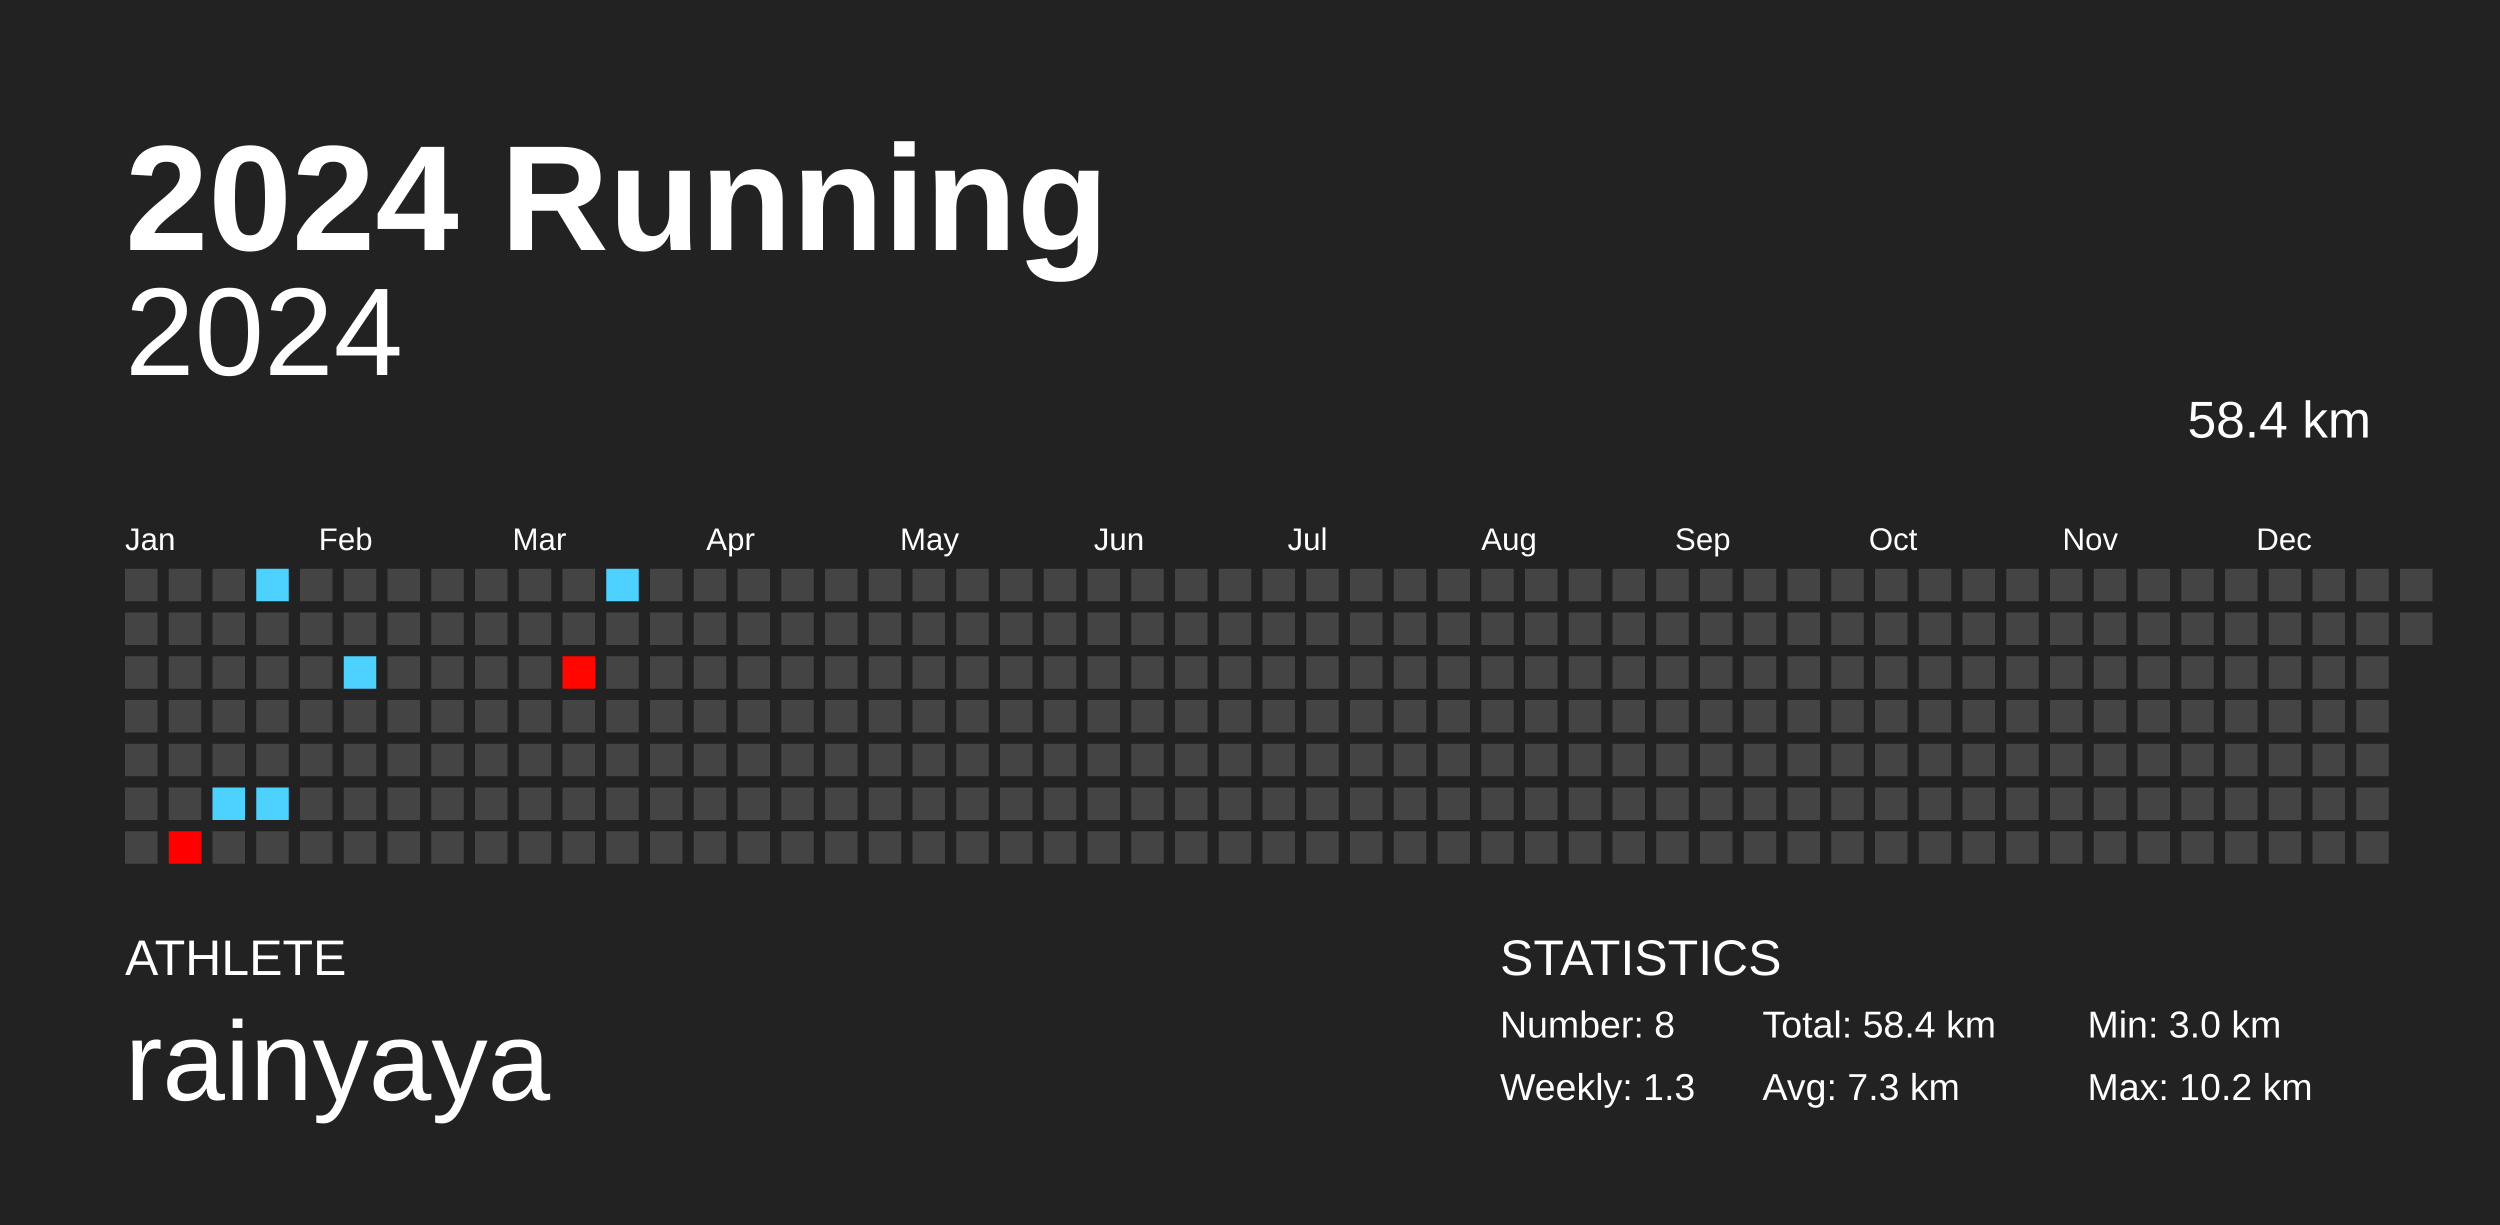
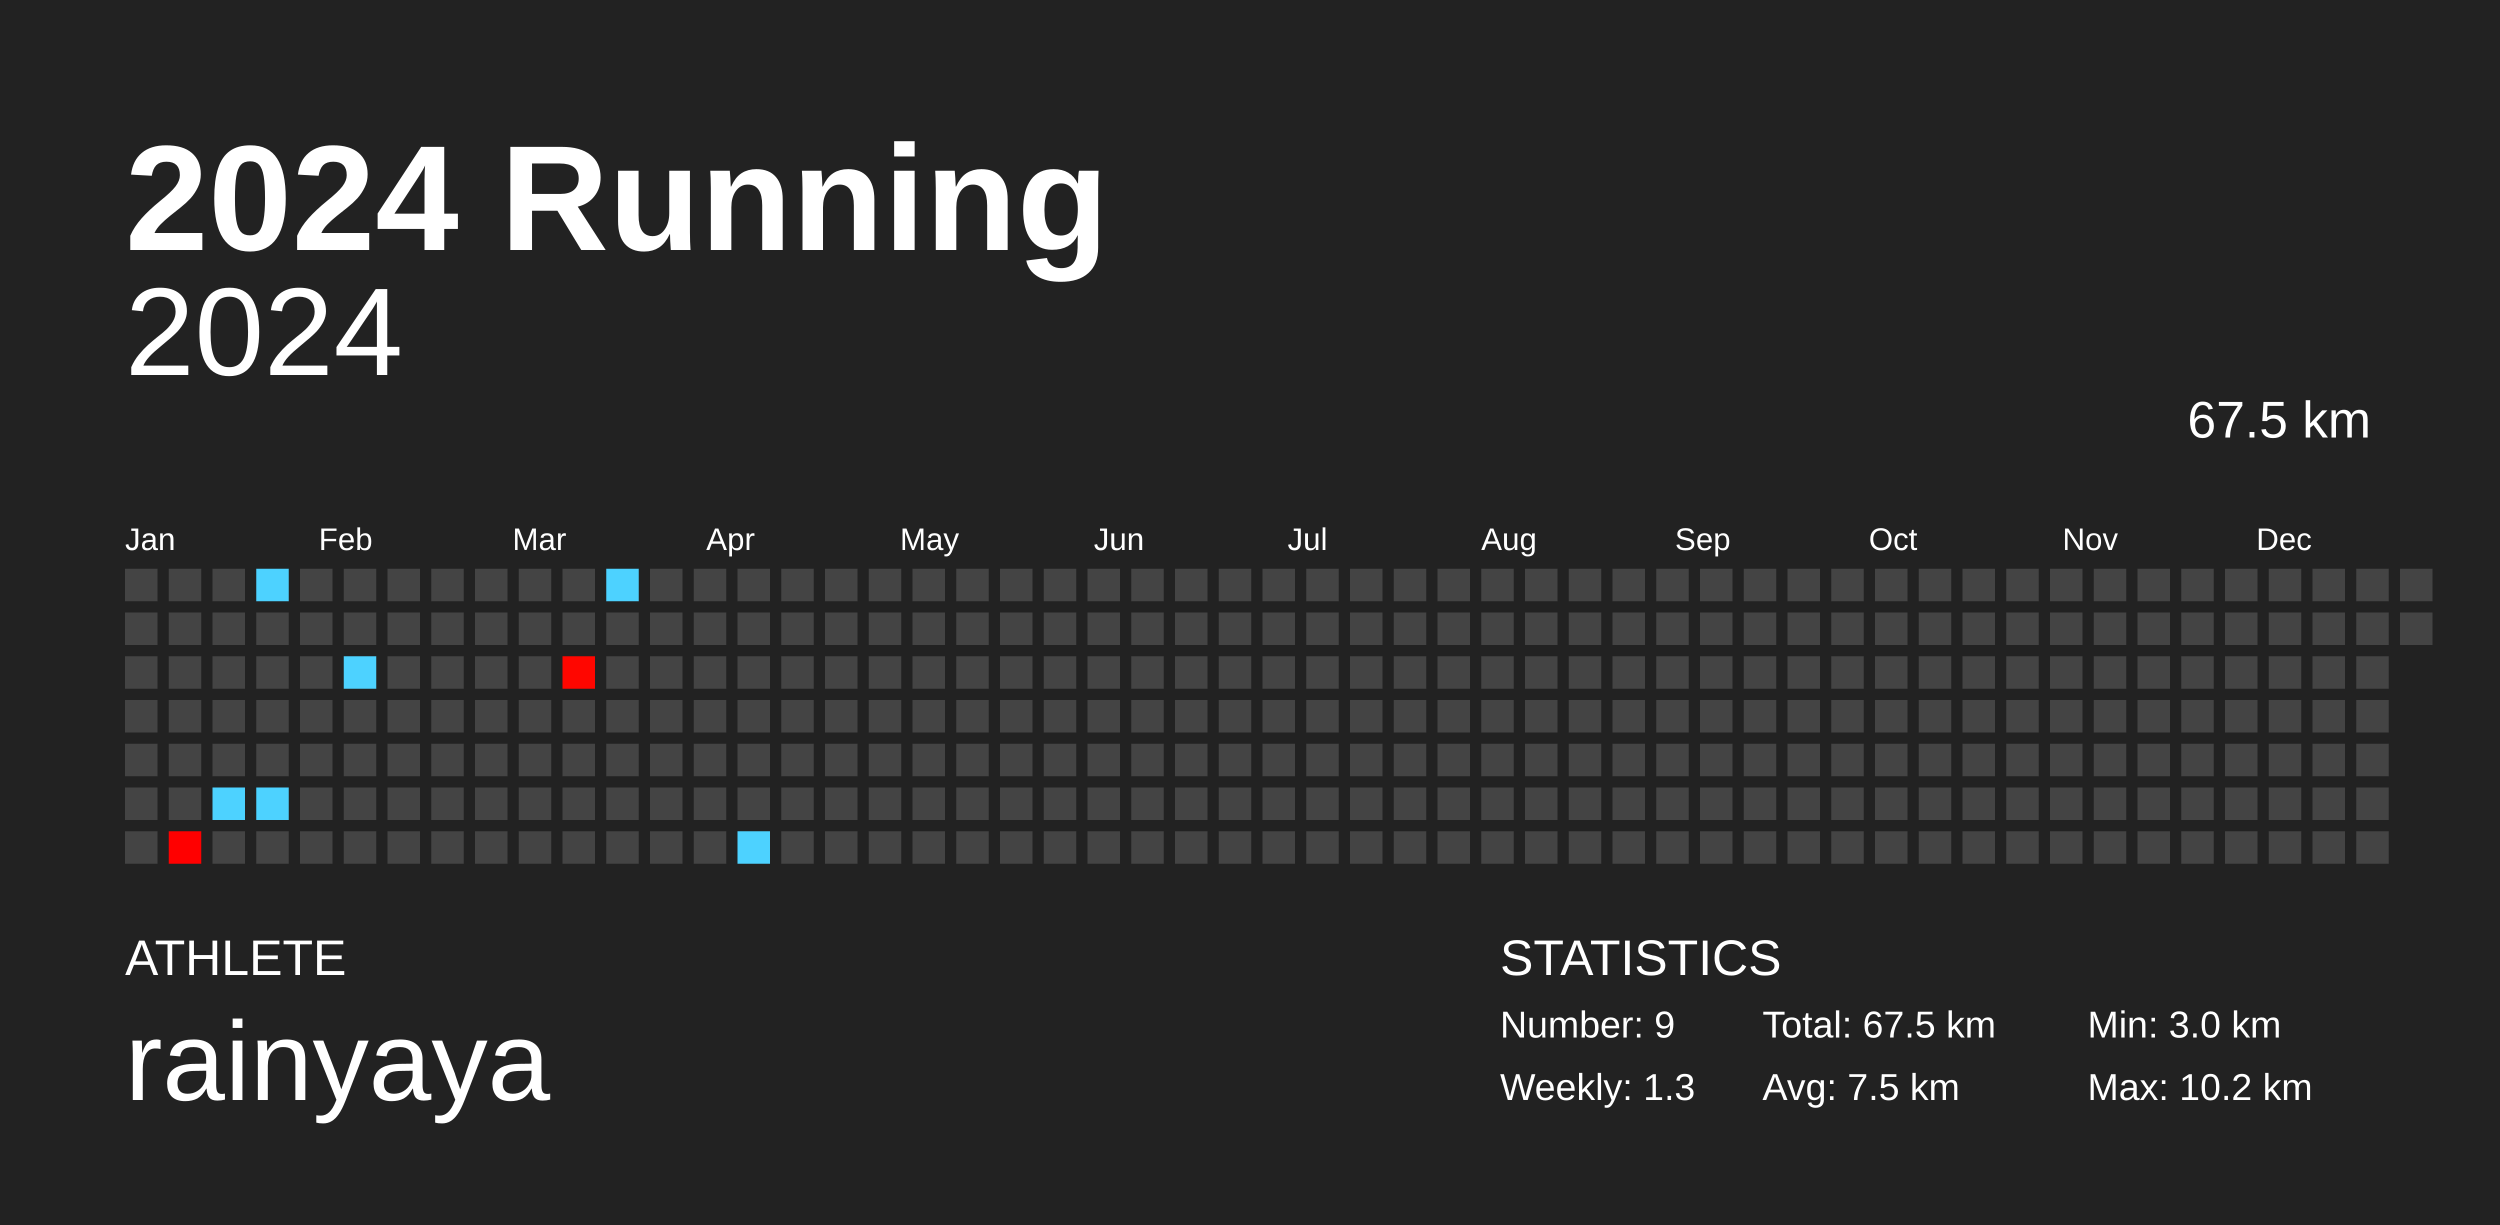
<svg xmlns="http://www.w3.org/2000/svg" baseProfile="full" height="98mm" version="1.1" viewBox="0,0,200,98" width="200mm">
  <defs />
  <rect fill="#222222" height="98" width="200" x="0" y="0" />
  <text fill="#FFFFFF" style="font-size:12px; font-family:Arial; font-weight:bold;" x="10" y="20">2024 Running</text>
  <text fill="#FFFFFF" style="font-size:4px; font-family:Arial" x="10" y="78">ATHLETE</text>
  <text fill="#FFFFFF" style="font-size:9px; font-family:Arial" x="10" y="88">rainyaya</text>
  <text fill="#FFFFFF" style="font-size:4px; font-family:Arial" x="120" y="78">STATISTICS</text>
-   <text fill="#FFFFFF" style="font-size:3px; font-family:Arial" x="120" y="83">Number: 8</text>
+   <text fill="#FFFFFF" style="font-size:3px; font-family:Arial" x="120" y="83">Number: 9</text>
  <text fill="#FFFFFF" style="font-size:3px; font-family:Arial" x="120" y="88">Weekly: 1.3</text>
-   <text fill="#FFFFFF" style="font-size:3px; font-family:Arial" x="141" y="83">Total: 58.4 km</text>
-   <text fill="#FFFFFF" style="font-size:3px; font-family:Arial" x="141" y="88">Avg: 7.3 km</text>
+   <text fill="#FFFFFF" style="font-size:3px; font-family:Arial" x="141" y="83">Total: 67.5 km</text>
+   <text fill="#FFFFFF" style="font-size:3px; font-family:Arial" x="141" y="88">Avg: 7.5 km</text>
  <text fill="#FFFFFF" style="font-size:3px; font-family:Arial" x="167" y="83">Min: 3.0 km</text>
  <text fill="#FFFFFF" style="font-size:3px; font-family:Arial" x="167" y="88">Max: 10.2 km</text>
  <text alignment-baseline="hanging" fill="#FFFFFF" style="font-size:10.0px; font-family:Arial;" x="10" y="30">2024</text>
-   <text alignment-baseline="hanging" fill="#FFFFFF" style="font-size:4.125px; font-family:Arial;" x="175" y="35">58.4 km</text>
+   <text alignment-baseline="hanging" fill="#FFFFFF" style="font-size:4.125px; font-family:Arial;" x="175" y="35">67.5 km</text>
  <text fill="#FFFFFF" style="font-size:2.5px; font-family:Arial" x="10.0" y="44">Jan</text>
  <text fill="#FFFFFF" style="font-size:2.5px; font-family:Arial" x="25.5" y="44">Feb</text>
  <text fill="#FFFFFF" style="font-size:2.5px; font-family:Arial" x="41.0" y="44">Mar</text>
  <text fill="#FFFFFF" style="font-size:2.5px; font-family:Arial" x="56.5" y="44">Apr</text>
  <text fill="#FFFFFF" style="font-size:2.5px; font-family:Arial" x="72.0" y="44">May</text>
  <text fill="#FFFFFF" style="font-size:2.5px; font-family:Arial" x="87.5" y="44">Jun</text>
  <text fill="#FFFFFF" style="font-size:2.5px; font-family:Arial" x="103.0" y="44">Jul</text>
  <text fill="#FFFFFF" style="font-size:2.5px; font-family:Arial" x="118.5" y="44">Aug</text>
  <text fill="#FFFFFF" style="font-size:2.5px; font-family:Arial" x="134.0" y="44">Sep</text>
  <text fill="#FFFFFF" style="font-size:2.5px; font-family:Arial" x="149.5" y="44">Oct</text>
  <text fill="#FFFFFF" style="font-size:2.5px; font-family:Arial" x="165.0" y="44">Nov</text>
  <text fill="#FFFFFF" style="font-size:2.5px; font-family:Arial" x="180.5" y="44">Dec</text>
  <rect fill="#444444" height="2.6" width="2.6" x="10.0" y="45.5" />
  <rect fill="#444444" height="2.6" width="2.6" x="10.0" y="49.0" />
  <rect fill="#444444" height="2.6" width="2.6" x="10.0" y="52.5" />
  <rect fill="#444444" height="2.6" width="2.6" x="10.0" y="56.0" />
  <rect fill="#444444" height="2.6" width="2.6" x="10.0" y="59.5" />
  <rect fill="#444444" height="2.6" width="2.6" x="10.0" y="63.0" />
  <rect fill="#444444" height="2.6" width="2.6" x="10.0" y="66.5" />
  <rect fill="#444444" height="2.6" width="2.6" x="13.5" y="45.5" />
  <rect fill="#444444" height="2.6" width="2.6" x="13.5" y="49.0" />
  <rect fill="#444444" height="2.6" width="2.6" x="13.5" y="52.5" />
  <rect fill="#444444" height="2.6" width="2.6" x="13.5" y="56.0" />
  <rect fill="#444444" height="2.6" width="2.6" x="13.5" y="59.5" />
  <rect fill="#444444" height="2.6" width="2.6" x="13.5" y="63.0" />
  <rect fill="#ff0000" height="2.6" width="2.6" x="13.5" y="66.5" />
  <rect fill="#444444" height="2.6" width="2.6" x="17.0" y="45.5" />
  <rect fill="#444444" height="2.6" width="2.6" x="17.0" y="49.0" />
  <rect fill="#444444" height="2.6" width="2.6" x="17.0" y="52.5" />
  <rect fill="#444444" height="2.6" width="2.6" x="17.0" y="56.0" />
  <rect fill="#444444" height="2.6" width="2.6" x="17.0" y="59.5" />
  <rect fill="#4dd2ff" height="2.6" width="2.6" x="17.0" y="63.0" />
  <rect fill="#444444" height="2.6" width="2.6" x="17.0" y="66.5" />
  <rect fill="#4dd2ff" height="2.6" width="2.6" x="20.5" y="45.5" />
  <rect fill="#444444" height="2.6" width="2.6" x="20.5" y="49.0" />
  <rect fill="#444444" height="2.6" width="2.6" x="20.5" y="52.5" />
  <rect fill="#444444" height="2.6" width="2.6" x="20.5" y="56.0" />
  <rect fill="#444444" height="2.6" width="2.6" x="20.5" y="59.5" />
  <rect fill="#4dd2ff" height="2.6" width="2.6" x="20.5" y="63.0" />
  <rect fill="#444444" height="2.6" width="2.6" x="20.5" y="66.5" />
  <rect fill="#444444" height="2.6" width="2.6" x="24.0" y="45.5" />
  <rect fill="#444444" height="2.6" width="2.6" x="24.0" y="49.0" />
  <rect fill="#444444" height="2.6" width="2.6" x="24.0" y="52.5" />
  <rect fill="#444444" height="2.6" width="2.6" x="24.0" y="56.0" />
  <rect fill="#444444" height="2.6" width="2.6" x="24.0" y="59.5" />
  <rect fill="#444444" height="2.6" width="2.6" x="24.0" y="63.0" />
  <rect fill="#444444" height="2.6" width="2.6" x="24.0" y="66.5" />
  <rect fill="#444444" height="2.6" width="2.6" x="27.5" y="45.5" />
  <rect fill="#444444" height="2.6" width="2.6" x="27.5" y="49.0" />
  <rect fill="#4dd2ff" height="2.6" width="2.6" x="27.5" y="52.5" />
  <rect fill="#444444" height="2.6" width="2.6" x="27.5" y="56.0" />
  <rect fill="#444444" height="2.6" width="2.6" x="27.5" y="59.5" />
  <rect fill="#444444" height="2.6" width="2.6" x="27.5" y="63.0" />
  <rect fill="#444444" height="2.6" width="2.6" x="27.5" y="66.5" />
  <rect fill="#444444" height="2.6" width="2.6" x="31.0" y="45.5" />
  <rect fill="#444444" height="2.6" width="2.6" x="31.0" y="49.0" />
  <rect fill="#444444" height="2.6" width="2.6" x="31.0" y="52.5" />
  <rect fill="#444444" height="2.6" width="2.6" x="31.0" y="56.0" />
  <rect fill="#444444" height="2.6" width="2.6" x="31.0" y="59.5" />
  <rect fill="#444444" height="2.6" width="2.6" x="31.0" y="63.0" />
  <rect fill="#444444" height="2.6" width="2.6" x="31.0" y="66.5" />
  <rect fill="#444444" height="2.6" width="2.6" x="34.5" y="45.5" />
  <rect fill="#444444" height="2.6" width="2.6" x="34.5" y="49.0" />
  <rect fill="#444444" height="2.6" width="2.6" x="34.5" y="52.5" />
  <rect fill="#444444" height="2.6" width="2.6" x="34.5" y="56.0" />
  <rect fill="#444444" height="2.6" width="2.6" x="34.5" y="59.5" />
  <rect fill="#444444" height="2.6" width="2.6" x="34.5" y="63.0" />
  <rect fill="#444444" height="2.6" width="2.6" x="34.5" y="66.5" />
  <rect fill="#444444" height="2.6" width="2.6" x="38.0" y="45.5" />
  <rect fill="#444444" height="2.6" width="2.6" x="38.0" y="49.0" />
  <rect fill="#444444" height="2.6" width="2.6" x="38.0" y="52.5" />
  <rect fill="#444444" height="2.6" width="2.6" x="38.0" y="56.0" />
  <rect fill="#444444" height="2.6" width="2.6" x="38.0" y="59.5" />
  <rect fill="#444444" height="2.6" width="2.6" x="38.0" y="63.0" />
  <rect fill="#444444" height="2.6" width="2.6" x="38.0" y="66.5" />
  <rect fill="#444444" height="2.6" width="2.6" x="41.5" y="45.5" />
  <rect fill="#444444" height="2.6" width="2.6" x="41.5" y="49.0" />
  <rect fill="#444444" height="2.6" width="2.6" x="41.5" y="52.5" />
  <rect fill="#444444" height="2.6" width="2.6" x="41.5" y="56.0" />
  <rect fill="#444444" height="2.6" width="2.6" x="41.5" y="59.5" />
  <rect fill="#444444" height="2.6" width="2.6" x="41.5" y="63.0" />
  <rect fill="#444444" height="2.6" width="2.6" x="41.5" y="66.5" />
  <rect fill="#444444" height="2.6" width="2.6" x="45.0" y="45.5" />
  <rect fill="#444444" height="2.6" width="2.6" x="45.0" y="49.0" />
  <rect fill="#ff0600" height="2.6" width="2.6" x="45.0" y="52.5" />
  <rect fill="#444444" height="2.6" width="2.6" x="45.0" y="56.0" />
  <rect fill="#444444" height="2.6" width="2.6" x="45.0" y="59.5" />
  <rect fill="#444444" height="2.6" width="2.6" x="45.0" y="63.0" />
  <rect fill="#444444" height="2.6" width="2.6" x="45.0" y="66.5" />
  <rect fill="#4dd2ff" height="2.6" width="2.6" x="48.5" y="45.5" />
  <rect fill="#444444" height="2.6" width="2.6" x="48.5" y="49.0" />
  <rect fill="#444444" height="2.6" width="2.6" x="48.5" y="52.5" />
  <rect fill="#444444" height="2.6" width="2.6" x="48.5" y="56.0" />
  <rect fill="#444444" height="2.6" width="2.6" x="48.5" y="59.5" />
  <rect fill="#444444" height="2.6" width="2.6" x="48.5" y="63.0" />
  <rect fill="#444444" height="2.6" width="2.6" x="48.5" y="66.5" />
  <rect fill="#444444" height="2.6" width="2.6" x="52.0" y="45.5" />
  <rect fill="#444444" height="2.6" width="2.6" x="52.0" y="49.0" />
  <rect fill="#444444" height="2.6" width="2.6" x="52.0" y="52.5" />
  <rect fill="#444444" height="2.6" width="2.6" x="52.0" y="56.0" />
  <rect fill="#444444" height="2.6" width="2.6" x="52.0" y="59.5" />
  <rect fill="#444444" height="2.6" width="2.6" x="52.0" y="63.0" />
  <rect fill="#444444" height="2.6" width="2.6" x="52.0" y="66.5" />
  <rect fill="#444444" height="2.6" width="2.6" x="55.5" y="45.5" />
  <rect fill="#444444" height="2.6" width="2.6" x="55.5" y="49.0" />
  <rect fill="#444444" height="2.6" width="2.6" x="55.5" y="52.5" />
  <rect fill="#444444" height="2.6" width="2.6" x="55.5" y="56.0" />
  <rect fill="#444444" height="2.6" width="2.6" x="55.5" y="59.5" />
  <rect fill="#444444" height="2.6" width="2.6" x="55.5" y="63.0" />
  <rect fill="#444444" height="2.6" width="2.6" x="55.5" y="66.5" />
  <rect fill="#444444" height="2.6" width="2.6" x="59.0" y="45.5" />
  <rect fill="#444444" height="2.6" width="2.6" x="59.0" y="49.0" />
  <rect fill="#444444" height="2.6" width="2.6" x="59.0" y="52.5" />
  <rect fill="#444444" height="2.6" width="2.6" x="59.0" y="56.0" />
  <rect fill="#444444" height="2.6" width="2.6" x="59.0" y="59.5" />
  <rect fill="#444444" height="2.6" width="2.6" x="59.0" y="63.0" />
-   <rect fill="#444444" height="2.6" width="2.6" x="59.0" y="66.5" />
+   <rect fill="#4dd2ff" height="2.6" width="2.6" x="59.0" y="66.5" />
  <rect fill="#444444" height="2.6" width="2.6" x="62.5" y="45.5" />
  <rect fill="#444444" height="2.6" width="2.6" x="62.5" y="49.0" />
  <rect fill="#444444" height="2.6" width="2.6" x="62.5" y="52.5" />
  <rect fill="#444444" height="2.6" width="2.6" x="62.5" y="56.0" />
  <rect fill="#444444" height="2.6" width="2.6" x="62.5" y="59.5" />
  <rect fill="#444444" height="2.6" width="2.6" x="62.5" y="63.0" />
  <rect fill="#444444" height="2.6" width="2.6" x="62.5" y="66.5" />
  <rect fill="#444444" height="2.6" width="2.6" x="66.0" y="45.5" />
  <rect fill="#444444" height="2.6" width="2.6" x="66.0" y="49.0" />
  <rect fill="#444444" height="2.6" width="2.6" x="66.0" y="52.5" />
  <rect fill="#444444" height="2.6" width="2.6" x="66.0" y="56.0" />
  <rect fill="#444444" height="2.6" width="2.6" x="66.0" y="59.5" />
  <rect fill="#444444" height="2.6" width="2.6" x="66.0" y="63.0" />
  <rect fill="#444444" height="2.6" width="2.6" x="66.0" y="66.5" />
  <rect fill="#444444" height="2.6" width="2.6" x="69.5" y="45.5" />
  <rect fill="#444444" height="2.6" width="2.6" x="69.5" y="49.0" />
  <rect fill="#444444" height="2.6" width="2.6" x="69.5" y="52.5" />
  <rect fill="#444444" height="2.6" width="2.6" x="69.5" y="56.0" />
  <rect fill="#444444" height="2.6" width="2.6" x="69.5" y="59.5" />
  <rect fill="#444444" height="2.6" width="2.6" x="69.5" y="63.0" />
  <rect fill="#444444" height="2.6" width="2.6" x="69.5" y="66.5" />
  <rect fill="#444444" height="2.6" width="2.6" x="73.0" y="45.5" />
  <rect fill="#444444" height="2.6" width="2.6" x="73.0" y="49.0" />
  <rect fill="#444444" height="2.6" width="2.6" x="73.0" y="52.5" />
  <rect fill="#444444" height="2.6" width="2.6" x="73.0" y="56.0" />
  <rect fill="#444444" height="2.6" width="2.6" x="73.0" y="59.5" />
  <rect fill="#444444" height="2.6" width="2.6" x="73.0" y="63.0" />
  <rect fill="#444444" height="2.6" width="2.6" x="73.0" y="66.5" />
  <rect fill="#444444" height="2.6" width="2.6" x="76.5" y="45.5" />
  <rect fill="#444444" height="2.6" width="2.6" x="76.5" y="49.0" />
  <rect fill="#444444" height="2.6" width="2.6" x="76.5" y="52.5" />
  <rect fill="#444444" height="2.6" width="2.6" x="76.5" y="56.0" />
  <rect fill="#444444" height="2.6" width="2.6" x="76.5" y="59.5" />
  <rect fill="#444444" height="2.6" width="2.6" x="76.5" y="63.0" />
  <rect fill="#444444" height="2.6" width="2.6" x="76.5" y="66.5" />
  <rect fill="#444444" height="2.6" width="2.6" x="80.0" y="45.5" />
  <rect fill="#444444" height="2.6" width="2.6" x="80.0" y="49.0" />
  <rect fill="#444444" height="2.6" width="2.6" x="80.0" y="52.5" />
  <rect fill="#444444" height="2.6" width="2.6" x="80.0" y="56.0" />
  <rect fill="#444444" height="2.6" width="2.6" x="80.0" y="59.5" />
  <rect fill="#444444" height="2.6" width="2.6" x="80.0" y="63.0" />
  <rect fill="#444444" height="2.6" width="2.6" x="80.0" y="66.5" />
  <rect fill="#444444" height="2.6" width="2.6" x="83.5" y="45.5" />
  <rect fill="#444444" height="2.6" width="2.6" x="83.5" y="49.0" />
  <rect fill="#444444" height="2.6" width="2.6" x="83.5" y="52.5" />
  <rect fill="#444444" height="2.6" width="2.6" x="83.5" y="56.0" />
  <rect fill="#444444" height="2.6" width="2.6" x="83.5" y="59.5" />
  <rect fill="#444444" height="2.6" width="2.6" x="83.5" y="63.0" />
  <rect fill="#444444" height="2.6" width="2.6" x="83.5" y="66.5" />
  <rect fill="#444444" height="2.6" width="2.6" x="87.0" y="45.5" />
  <rect fill="#444444" height="2.6" width="2.6" x="87.0" y="49.0" />
  <rect fill="#444444" height="2.6" width="2.6" x="87.0" y="52.5" />
  <rect fill="#444444" height="2.6" width="2.6" x="87.0" y="56.0" />
  <rect fill="#444444" height="2.6" width="2.6" x="87.0" y="59.5" />
  <rect fill="#444444" height="2.6" width="2.6" x="87.0" y="63.0" />
  <rect fill="#444444" height="2.6" width="2.6" x="87.0" y="66.5" />
  <rect fill="#444444" height="2.6" width="2.6" x="90.5" y="45.5" />
  <rect fill="#444444" height="2.6" width="2.6" x="90.5" y="49.0" />
  <rect fill="#444444" height="2.6" width="2.6" x="90.5" y="52.5" />
  <rect fill="#444444" height="2.6" width="2.6" x="90.5" y="56.0" />
  <rect fill="#444444" height="2.6" width="2.6" x="90.5" y="59.5" />
  <rect fill="#444444" height="2.6" width="2.6" x="90.5" y="63.0" />
  <rect fill="#444444" height="2.6" width="2.6" x="90.5" y="66.5" />
  <rect fill="#444444" height="2.6" width="2.6" x="94.0" y="45.5" />
  <rect fill="#444444" height="2.6" width="2.6" x="94.0" y="49.0" />
  <rect fill="#444444" height="2.6" width="2.6" x="94.0" y="52.5" />
  <rect fill="#444444" height="2.6" width="2.6" x="94.0" y="56.0" />
  <rect fill="#444444" height="2.6" width="2.6" x="94.0" y="59.5" />
  <rect fill="#444444" height="2.6" width="2.6" x="94.0" y="63.0" />
  <rect fill="#444444" height="2.6" width="2.6" x="94.0" y="66.5" />
  <rect fill="#444444" height="2.6" width="2.6" x="97.5" y="45.5" />
  <rect fill="#444444" height="2.6" width="2.6" x="97.5" y="49.0" />
  <rect fill="#444444" height="2.6" width="2.6" x="97.5" y="52.5" />
  <rect fill="#444444" height="2.6" width="2.6" x="97.5" y="56.0" />
  <rect fill="#444444" height="2.6" width="2.6" x="97.5" y="59.5" />
  <rect fill="#444444" height="2.6" width="2.6" x="97.5" y="63.0" />
  <rect fill="#444444" height="2.6" width="2.6" x="97.5" y="66.5" />
  <rect fill="#444444" height="2.6" width="2.6" x="101.0" y="45.5" />
  <rect fill="#444444" height="2.6" width="2.6" x="101.0" y="49.0" />
  <rect fill="#444444" height="2.6" width="2.6" x="101.0" y="52.5" />
  <rect fill="#444444" height="2.6" width="2.6" x="101.0" y="56.0" />
  <rect fill="#444444" height="2.6" width="2.6" x="101.0" y="59.5" />
  <rect fill="#444444" height="2.6" width="2.6" x="101.0" y="63.0" />
  <rect fill="#444444" height="2.6" width="2.6" x="101.0" y="66.5" />
  <rect fill="#444444" height="2.6" width="2.6" x="104.5" y="45.5" />
  <rect fill="#444444" height="2.6" width="2.6" x="104.5" y="49.0" />
  <rect fill="#444444" height="2.6" width="2.6" x="104.5" y="52.5" />
  <rect fill="#444444" height="2.6" width="2.6" x="104.5" y="56.0" />
  <rect fill="#444444" height="2.6" width="2.6" x="104.5" y="59.5" />
  <rect fill="#444444" height="2.6" width="2.6" x="104.5" y="63.0" />
  <rect fill="#444444" height="2.6" width="2.6" x="104.5" y="66.5" />
  <rect fill="#444444" height="2.6" width="2.6" x="108.0" y="45.5" />
  <rect fill="#444444" height="2.6" width="2.6" x="108.0" y="49.0" />
  <rect fill="#444444" height="2.6" width="2.6" x="108.0" y="52.5" />
  <rect fill="#444444" height="2.6" width="2.6" x="108.0" y="56.0" />
  <rect fill="#444444" height="2.6" width="2.6" x="108.0" y="59.5" />
  <rect fill="#444444" height="2.6" width="2.6" x="108.0" y="63.0" />
  <rect fill="#444444" height="2.6" width="2.6" x="108.0" y="66.5" />
  <rect fill="#444444" height="2.6" width="2.6" x="111.5" y="45.5" />
  <rect fill="#444444" height="2.6" width="2.6" x="111.5" y="49.0" />
  <rect fill="#444444" height="2.6" width="2.6" x="111.5" y="52.5" />
  <rect fill="#444444" height="2.6" width="2.6" x="111.5" y="56.0" />
  <rect fill="#444444" height="2.6" width="2.6" x="111.5" y="59.5" />
  <rect fill="#444444" height="2.6" width="2.6" x="111.5" y="63.0" />
  <rect fill="#444444" height="2.6" width="2.6" x="111.5" y="66.5" />
  <rect fill="#444444" height="2.6" width="2.6" x="115.0" y="45.5" />
  <rect fill="#444444" height="2.6" width="2.6" x="115.0" y="49.0" />
  <rect fill="#444444" height="2.6" width="2.6" x="115.0" y="52.5" />
  <rect fill="#444444" height="2.6" width="2.6" x="115.0" y="56.0" />
  <rect fill="#444444" height="2.6" width="2.6" x="115.0" y="59.5" />
  <rect fill="#444444" height="2.6" width="2.6" x="115.0" y="63.0" />
  <rect fill="#444444" height="2.6" width="2.6" x="115.0" y="66.5" />
  <rect fill="#444444" height="2.6" width="2.6" x="118.5" y="45.5" />
  <rect fill="#444444" height="2.6" width="2.6" x="118.5" y="49.0" />
  <rect fill="#444444" height="2.6" width="2.6" x="118.5" y="52.5" />
  <rect fill="#444444" height="2.6" width="2.6" x="118.5" y="56.0" />
  <rect fill="#444444" height="2.6" width="2.6" x="118.5" y="59.5" />
  <rect fill="#444444" height="2.6" width="2.6" x="118.5" y="63.0" />
  <rect fill="#444444" height="2.6" width="2.6" x="118.5" y="66.5" />
  <rect fill="#444444" height="2.6" width="2.6" x="122.0" y="45.5" />
  <rect fill="#444444" height="2.6" width="2.6" x="122.0" y="49.0" />
  <rect fill="#444444" height="2.6" width="2.6" x="122.0" y="52.5" />
  <rect fill="#444444" height="2.6" width="2.6" x="122.0" y="56.0" />
  <rect fill="#444444" height="2.6" width="2.6" x="122.0" y="59.5" />
  <rect fill="#444444" height="2.6" width="2.6" x="122.0" y="63.0" />
  <rect fill="#444444" height="2.6" width="2.6" x="122.0" y="66.5" />
  <rect fill="#444444" height="2.6" width="2.6" x="125.5" y="45.5" />
  <rect fill="#444444" height="2.6" width="2.6" x="125.5" y="49.0" />
  <rect fill="#444444" height="2.6" width="2.6" x="125.5" y="52.5" />
  <rect fill="#444444" height="2.6" width="2.6" x="125.5" y="56.0" />
  <rect fill="#444444" height="2.6" width="2.6" x="125.5" y="59.5" />
  <rect fill="#444444" height="2.6" width="2.6" x="125.5" y="63.0" />
  <rect fill="#444444" height="2.6" width="2.6" x="125.5" y="66.5" />
  <rect fill="#444444" height="2.6" width="2.6" x="129.0" y="45.5" />
  <rect fill="#444444" height="2.6" width="2.6" x="129.0" y="49.0" />
  <rect fill="#444444" height="2.6" width="2.6" x="129.0" y="52.5" />
  <rect fill="#444444" height="2.6" width="2.6" x="129.0" y="56.0" />
  <rect fill="#444444" height="2.6" width="2.6" x="129.0" y="59.5" />
  <rect fill="#444444" height="2.6" width="2.6" x="129.0" y="63.0" />
  <rect fill="#444444" height="2.6" width="2.6" x="129.0" y="66.5" />
  <rect fill="#444444" height="2.6" width="2.6" x="132.5" y="45.5" />
  <rect fill="#444444" height="2.6" width="2.6" x="132.5" y="49.0" />
  <rect fill="#444444" height="2.6" width="2.6" x="132.5" y="52.5" />
  <rect fill="#444444" height="2.6" width="2.6" x="132.5" y="56.0" />
  <rect fill="#444444" height="2.6" width="2.6" x="132.5" y="59.5" />
  <rect fill="#444444" height="2.6" width="2.6" x="132.5" y="63.0" />
  <rect fill="#444444" height="2.6" width="2.6" x="132.5" y="66.5" />
  <rect fill="#444444" height="2.6" width="2.6" x="136.0" y="45.5" />
  <rect fill="#444444" height="2.6" width="2.6" x="136.0" y="49.0" />
  <rect fill="#444444" height="2.6" width="2.6" x="136.0" y="52.5" />
  <rect fill="#444444" height="2.6" width="2.6" x="136.0" y="56.0" />
  <rect fill="#444444" height="2.6" width="2.6" x="136.0" y="59.5" />
  <rect fill="#444444" height="2.6" width="2.6" x="136.0" y="63.0" />
  <rect fill="#444444" height="2.6" width="2.6" x="136.0" y="66.5" />
  <rect fill="#444444" height="2.6" width="2.6" x="139.5" y="45.5" />
  <rect fill="#444444" height="2.6" width="2.6" x="139.5" y="49.0" />
  <rect fill="#444444" height="2.6" width="2.6" x="139.5" y="52.5" />
  <rect fill="#444444" height="2.6" width="2.6" x="139.5" y="56.0" />
  <rect fill="#444444" height="2.6" width="2.6" x="139.5" y="59.5" />
  <rect fill="#444444" height="2.6" width="2.6" x="139.5" y="63.0" />
  <rect fill="#444444" height="2.6" width="2.6" x="139.5" y="66.5" />
  <rect fill="#444444" height="2.6" width="2.6" x="143.0" y="45.5" />
  <rect fill="#444444" height="2.6" width="2.6" x="143.0" y="49.0" />
  <rect fill="#444444" height="2.6" width="2.6" x="143.0" y="52.5" />
  <rect fill="#444444" height="2.6" width="2.6" x="143.0" y="56.0" />
  <rect fill="#444444" height="2.6" width="2.6" x="143.0" y="59.5" />
  <rect fill="#444444" height="2.6" width="2.6" x="143.0" y="63.0" />
  <rect fill="#444444" height="2.6" width="2.6" x="143.0" y="66.5" />
  <rect fill="#444444" height="2.6" width="2.6" x="146.5" y="45.5" />
  <rect fill="#444444" height="2.6" width="2.6" x="146.5" y="49.0" />
  <rect fill="#444444" height="2.6" width="2.6" x="146.5" y="52.5" />
  <rect fill="#444444" height="2.6" width="2.6" x="146.5" y="56.0" />
  <rect fill="#444444" height="2.6" width="2.6" x="146.5" y="59.5" />
  <rect fill="#444444" height="2.6" width="2.6" x="146.5" y="63.0" />
  <rect fill="#444444" height="2.6" width="2.6" x="146.5" y="66.5" />
  <rect fill="#444444" height="2.6" width="2.6" x="150.0" y="45.5" />
  <rect fill="#444444" height="2.6" width="2.6" x="150.0" y="49.0" />
  <rect fill="#444444" height="2.6" width="2.6" x="150.0" y="52.5" />
  <rect fill="#444444" height="2.6" width="2.6" x="150.0" y="56.0" />
  <rect fill="#444444" height="2.6" width="2.6" x="150.0" y="59.5" />
  <rect fill="#444444" height="2.6" width="2.6" x="150.0" y="63.0" />
  <rect fill="#444444" height="2.6" width="2.6" x="150.0" y="66.5" />
  <rect fill="#444444" height="2.6" width="2.6" x="153.5" y="45.5" />
  <rect fill="#444444" height="2.6" width="2.6" x="153.5" y="49.0" />
  <rect fill="#444444" height="2.6" width="2.6" x="153.5" y="52.5" />
  <rect fill="#444444" height="2.6" width="2.6" x="153.5" y="56.0" />
  <rect fill="#444444" height="2.6" width="2.6" x="153.5" y="59.5" />
  <rect fill="#444444" height="2.6" width="2.6" x="153.5" y="63.0" />
  <rect fill="#444444" height="2.6" width="2.6" x="153.5" y="66.5" />
  <rect fill="#444444" height="2.6" width="2.6" x="157.0" y="45.5" />
  <rect fill="#444444" height="2.6" width="2.6" x="157.0" y="49.0" />
  <rect fill="#444444" height="2.6" width="2.6" x="157.0" y="52.5" />
  <rect fill="#444444" height="2.6" width="2.6" x="157.0" y="56.0" />
  <rect fill="#444444" height="2.6" width="2.6" x="157.0" y="59.5" />
  <rect fill="#444444" height="2.6" width="2.6" x="157.0" y="63.0" />
  <rect fill="#444444" height="2.6" width="2.6" x="157.0" y="66.5" />
  <rect fill="#444444" height="2.6" width="2.6" x="160.5" y="45.5" />
  <rect fill="#444444" height="2.6" width="2.6" x="160.5" y="49.0" />
  <rect fill="#444444" height="2.6" width="2.6" x="160.5" y="52.5" />
  <rect fill="#444444" height="2.6" width="2.6" x="160.5" y="56.0" />
  <rect fill="#444444" height="2.6" width="2.6" x="160.5" y="59.5" />
  <rect fill="#444444" height="2.6" width="2.6" x="160.5" y="63.0" />
  <rect fill="#444444" height="2.6" width="2.6" x="160.5" y="66.5" />
  <rect fill="#444444" height="2.6" width="2.6" x="164.0" y="45.5" />
  <rect fill="#444444" height="2.6" width="2.6" x="164.0" y="49.0" />
  <rect fill="#444444" height="2.6" width="2.6" x="164.0" y="52.5" />
  <rect fill="#444444" height="2.6" width="2.6" x="164.0" y="56.0" />
  <rect fill="#444444" height="2.6" width="2.6" x="164.0" y="59.5" />
  <rect fill="#444444" height="2.6" width="2.6" x="164.0" y="63.0" />
  <rect fill="#444444" height="2.6" width="2.6" x="164.0" y="66.5" />
  <rect fill="#444444" height="2.6" width="2.6" x="167.5" y="45.5" />
  <rect fill="#444444" height="2.6" width="2.6" x="167.5" y="49.0" />
  <rect fill="#444444" height="2.6" width="2.6" x="167.5" y="52.5" />
  <rect fill="#444444" height="2.6" width="2.6" x="167.5" y="56.0" />
  <rect fill="#444444" height="2.6" width="2.6" x="167.5" y="59.5" />
  <rect fill="#444444" height="2.6" width="2.6" x="167.5" y="63.0" />
  <rect fill="#444444" height="2.6" width="2.6" x="167.5" y="66.5" />
  <rect fill="#444444" height="2.6" width="2.6" x="171.0" y="45.5" />
  <rect fill="#444444" height="2.6" width="2.6" x="171.0" y="49.0" />
  <rect fill="#444444" height="2.6" width="2.6" x="171.0" y="52.5" />
  <rect fill="#444444" height="2.6" width="2.6" x="171.0" y="56.0" />
  <rect fill="#444444" height="2.6" width="2.6" x="171.0" y="59.5" />
  <rect fill="#444444" height="2.6" width="2.6" x="171.0" y="63.0" />
  <rect fill="#444444" height="2.6" width="2.6" x="171.0" y="66.5" />
  <rect fill="#444444" height="2.6" width="2.6" x="174.5" y="45.5" />
  <rect fill="#444444" height="2.6" width="2.6" x="174.5" y="49.0" />
  <rect fill="#444444" height="2.6" width="2.6" x="174.5" y="52.5" />
  <rect fill="#444444" height="2.6" width="2.6" x="174.5" y="56.0" />
  <rect fill="#444444" height="2.6" width="2.6" x="174.5" y="59.5" />
  <rect fill="#444444" height="2.6" width="2.6" x="174.5" y="63.0" />
  <rect fill="#444444" height="2.6" width="2.6" x="174.5" y="66.5" />
  <rect fill="#444444" height="2.6" width="2.6" x="178.0" y="45.5" />
  <rect fill="#444444" height="2.6" width="2.6" x="178.0" y="49.0" />
  <rect fill="#444444" height="2.6" width="2.6" x="178.0" y="52.5" />
  <rect fill="#444444" height="2.6" width="2.6" x="178.0" y="56.0" />
  <rect fill="#444444" height="2.6" width="2.6" x="178.0" y="59.5" />
  <rect fill="#444444" height="2.6" width="2.6" x="178.0" y="63.0" />
  <rect fill="#444444" height="2.6" width="2.6" x="178.0" y="66.5" />
  <rect fill="#444444" height="2.6" width="2.6" x="181.5" y="45.5" />
  <rect fill="#444444" height="2.6" width="2.6" x="181.5" y="49.0" />
  <rect fill="#444444" height="2.6" width="2.6" x="181.5" y="52.5" />
  <rect fill="#444444" height="2.6" width="2.6" x="181.5" y="56.0" />
  <rect fill="#444444" height="2.6" width="2.6" x="181.5" y="59.5" />
  <rect fill="#444444" height="2.6" width="2.6" x="181.5" y="63.0" />
  <rect fill="#444444" height="2.6" width="2.6" x="181.5" y="66.5" />
  <rect fill="#444444" height="2.6" width="2.6" x="185.0" y="45.5" />
  <rect fill="#444444" height="2.6" width="2.6" x="185.0" y="49.0" />
  <rect fill="#444444" height="2.6" width="2.6" x="185.0" y="52.5" />
  <rect fill="#444444" height="2.6" width="2.6" x="185.0" y="56.0" />
  <rect fill="#444444" height="2.6" width="2.6" x="185.0" y="59.5" />
  <rect fill="#444444" height="2.6" width="2.6" x="185.0" y="63.0" />
  <rect fill="#444444" height="2.6" width="2.6" x="185.0" y="66.5" />
  <rect fill="#444444" height="2.6" width="2.6" x="188.5" y="45.5" />
  <rect fill="#444444" height="2.6" width="2.6" x="188.5" y="49.0" />
  <rect fill="#444444" height="2.6" width="2.6" x="188.5" y="52.5" />
  <rect fill="#444444" height="2.6" width="2.6" x="188.5" y="56.0" />
  <rect fill="#444444" height="2.6" width="2.6" x="188.5" y="59.5" />
  <rect fill="#444444" height="2.6" width="2.6" x="188.5" y="63.0" />
  <rect fill="#444444" height="2.6" width="2.6" x="188.5" y="66.5" />
  <rect fill="#444444" height="2.6" width="2.6" x="192.0" y="45.5" />
  <rect fill="#444444" height="2.6" width="2.6" x="192.0" y="49.0" />
</svg>
